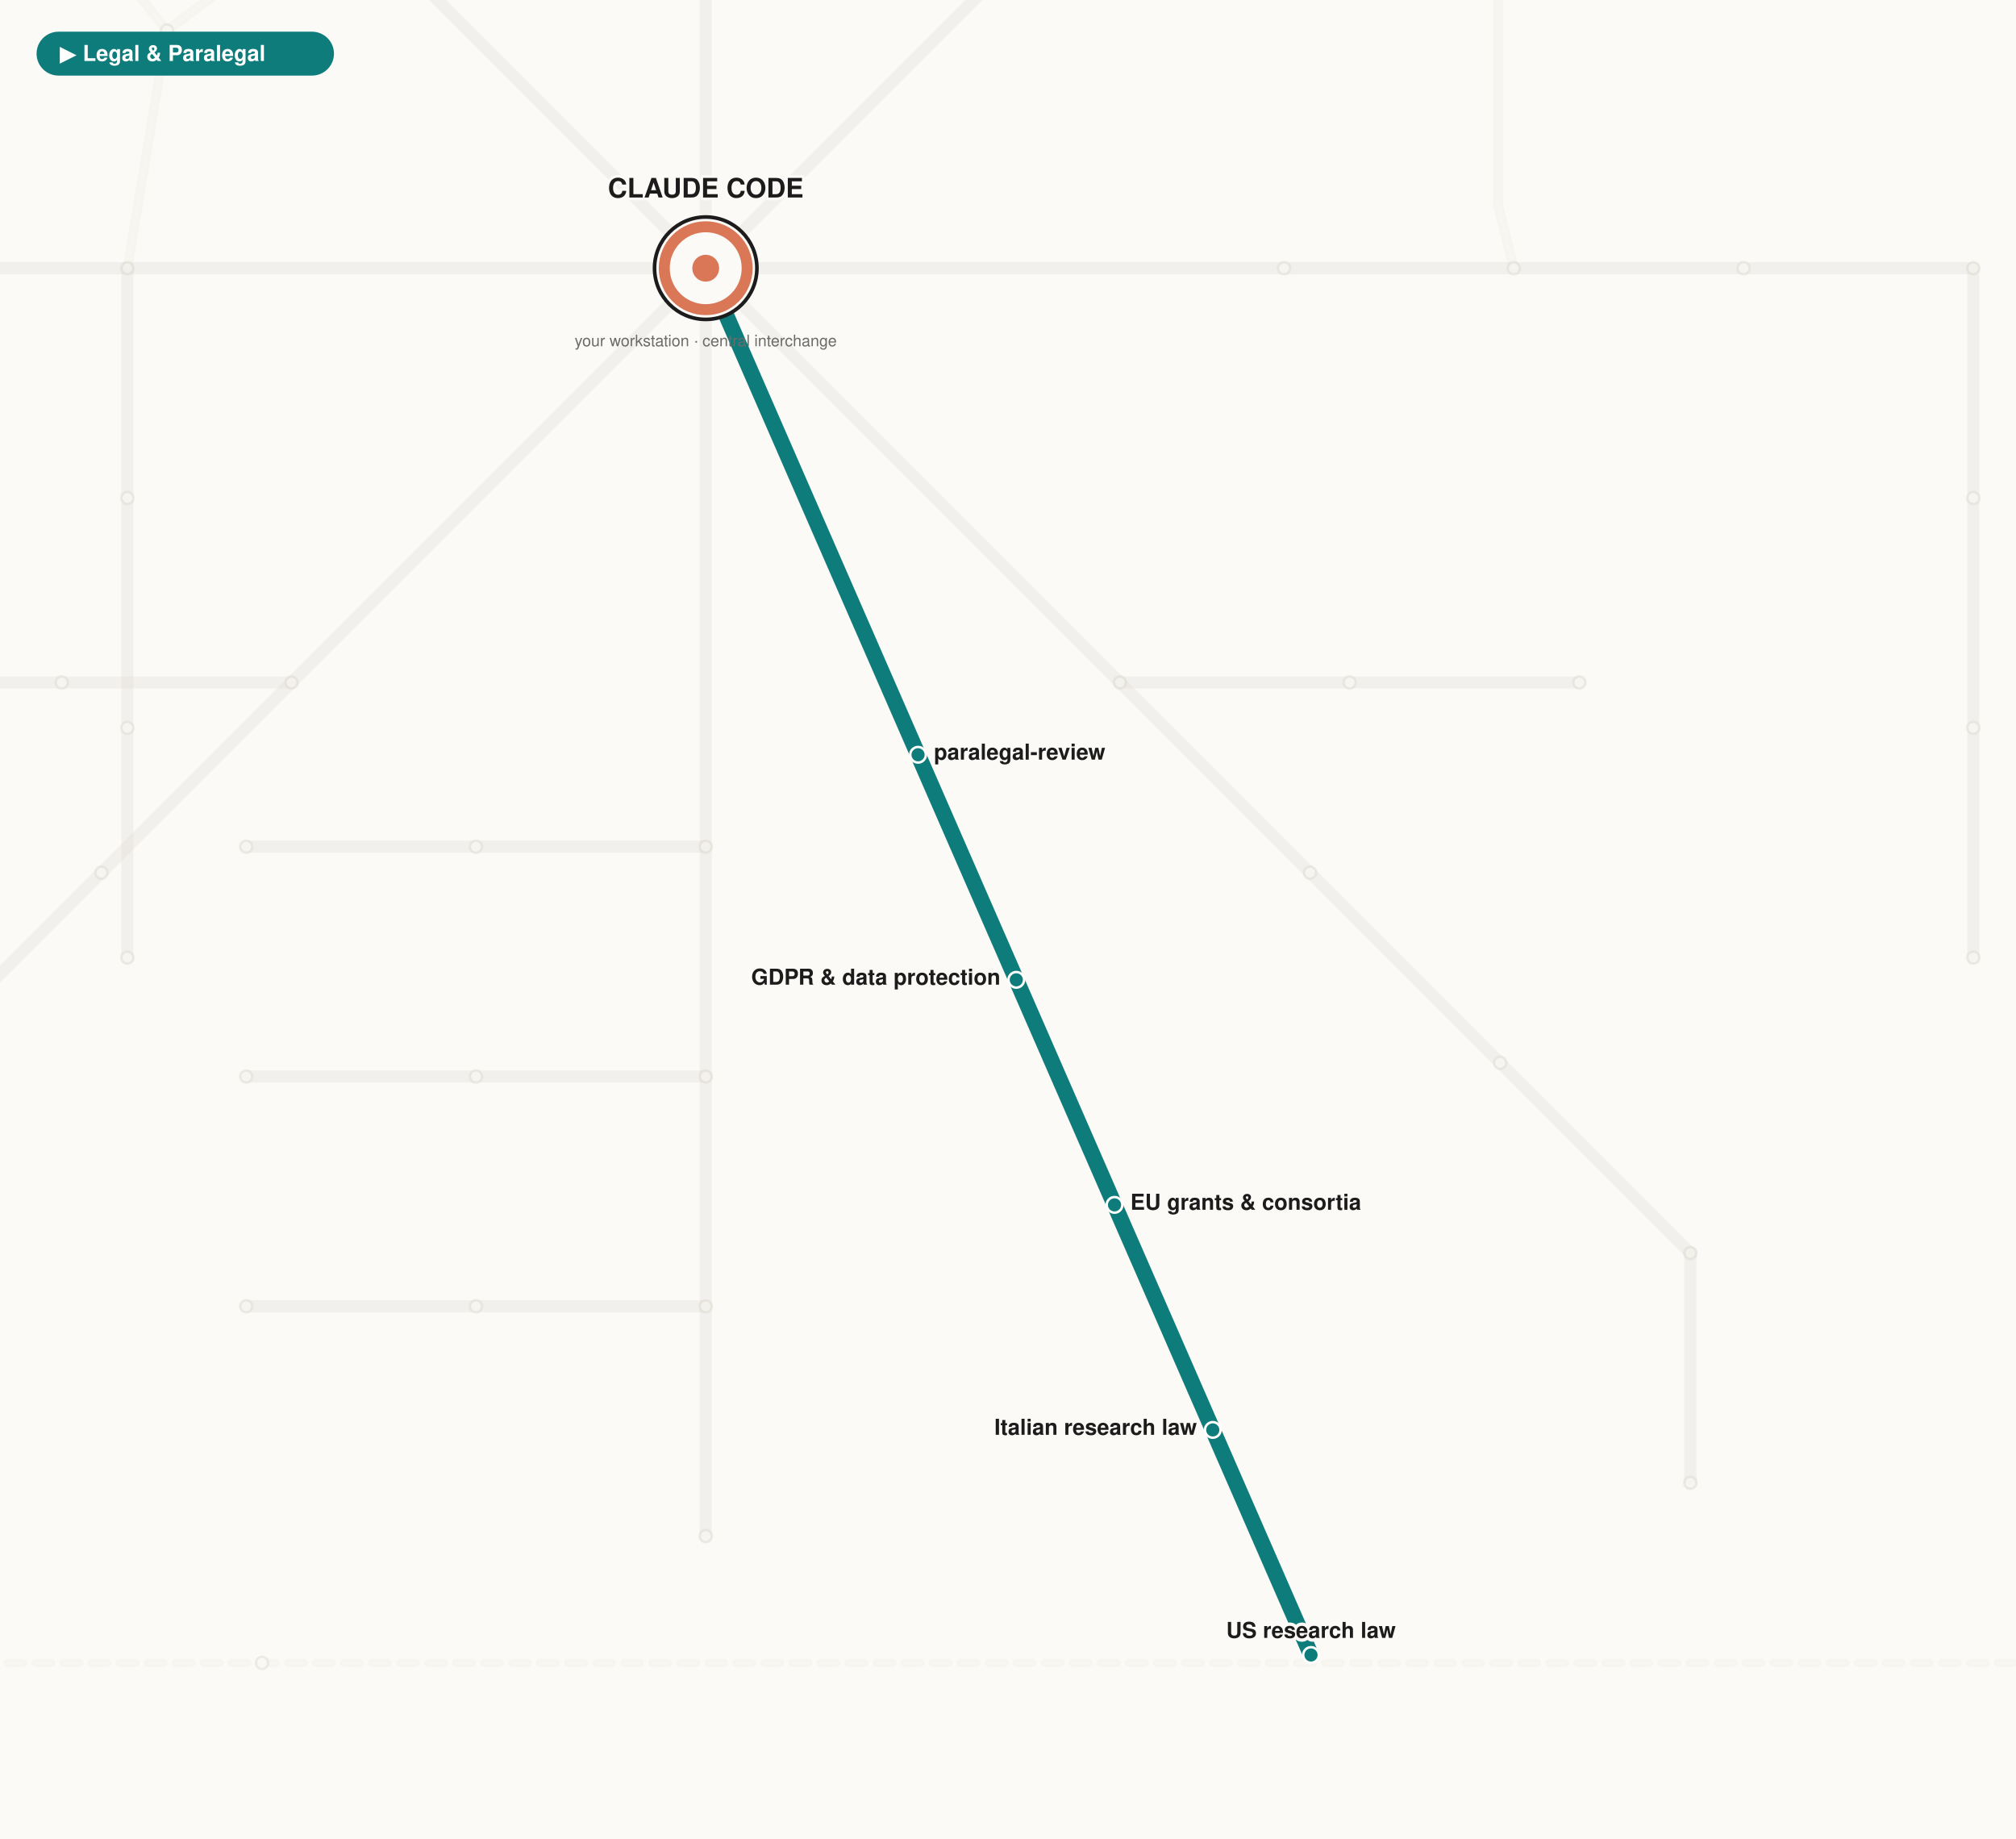
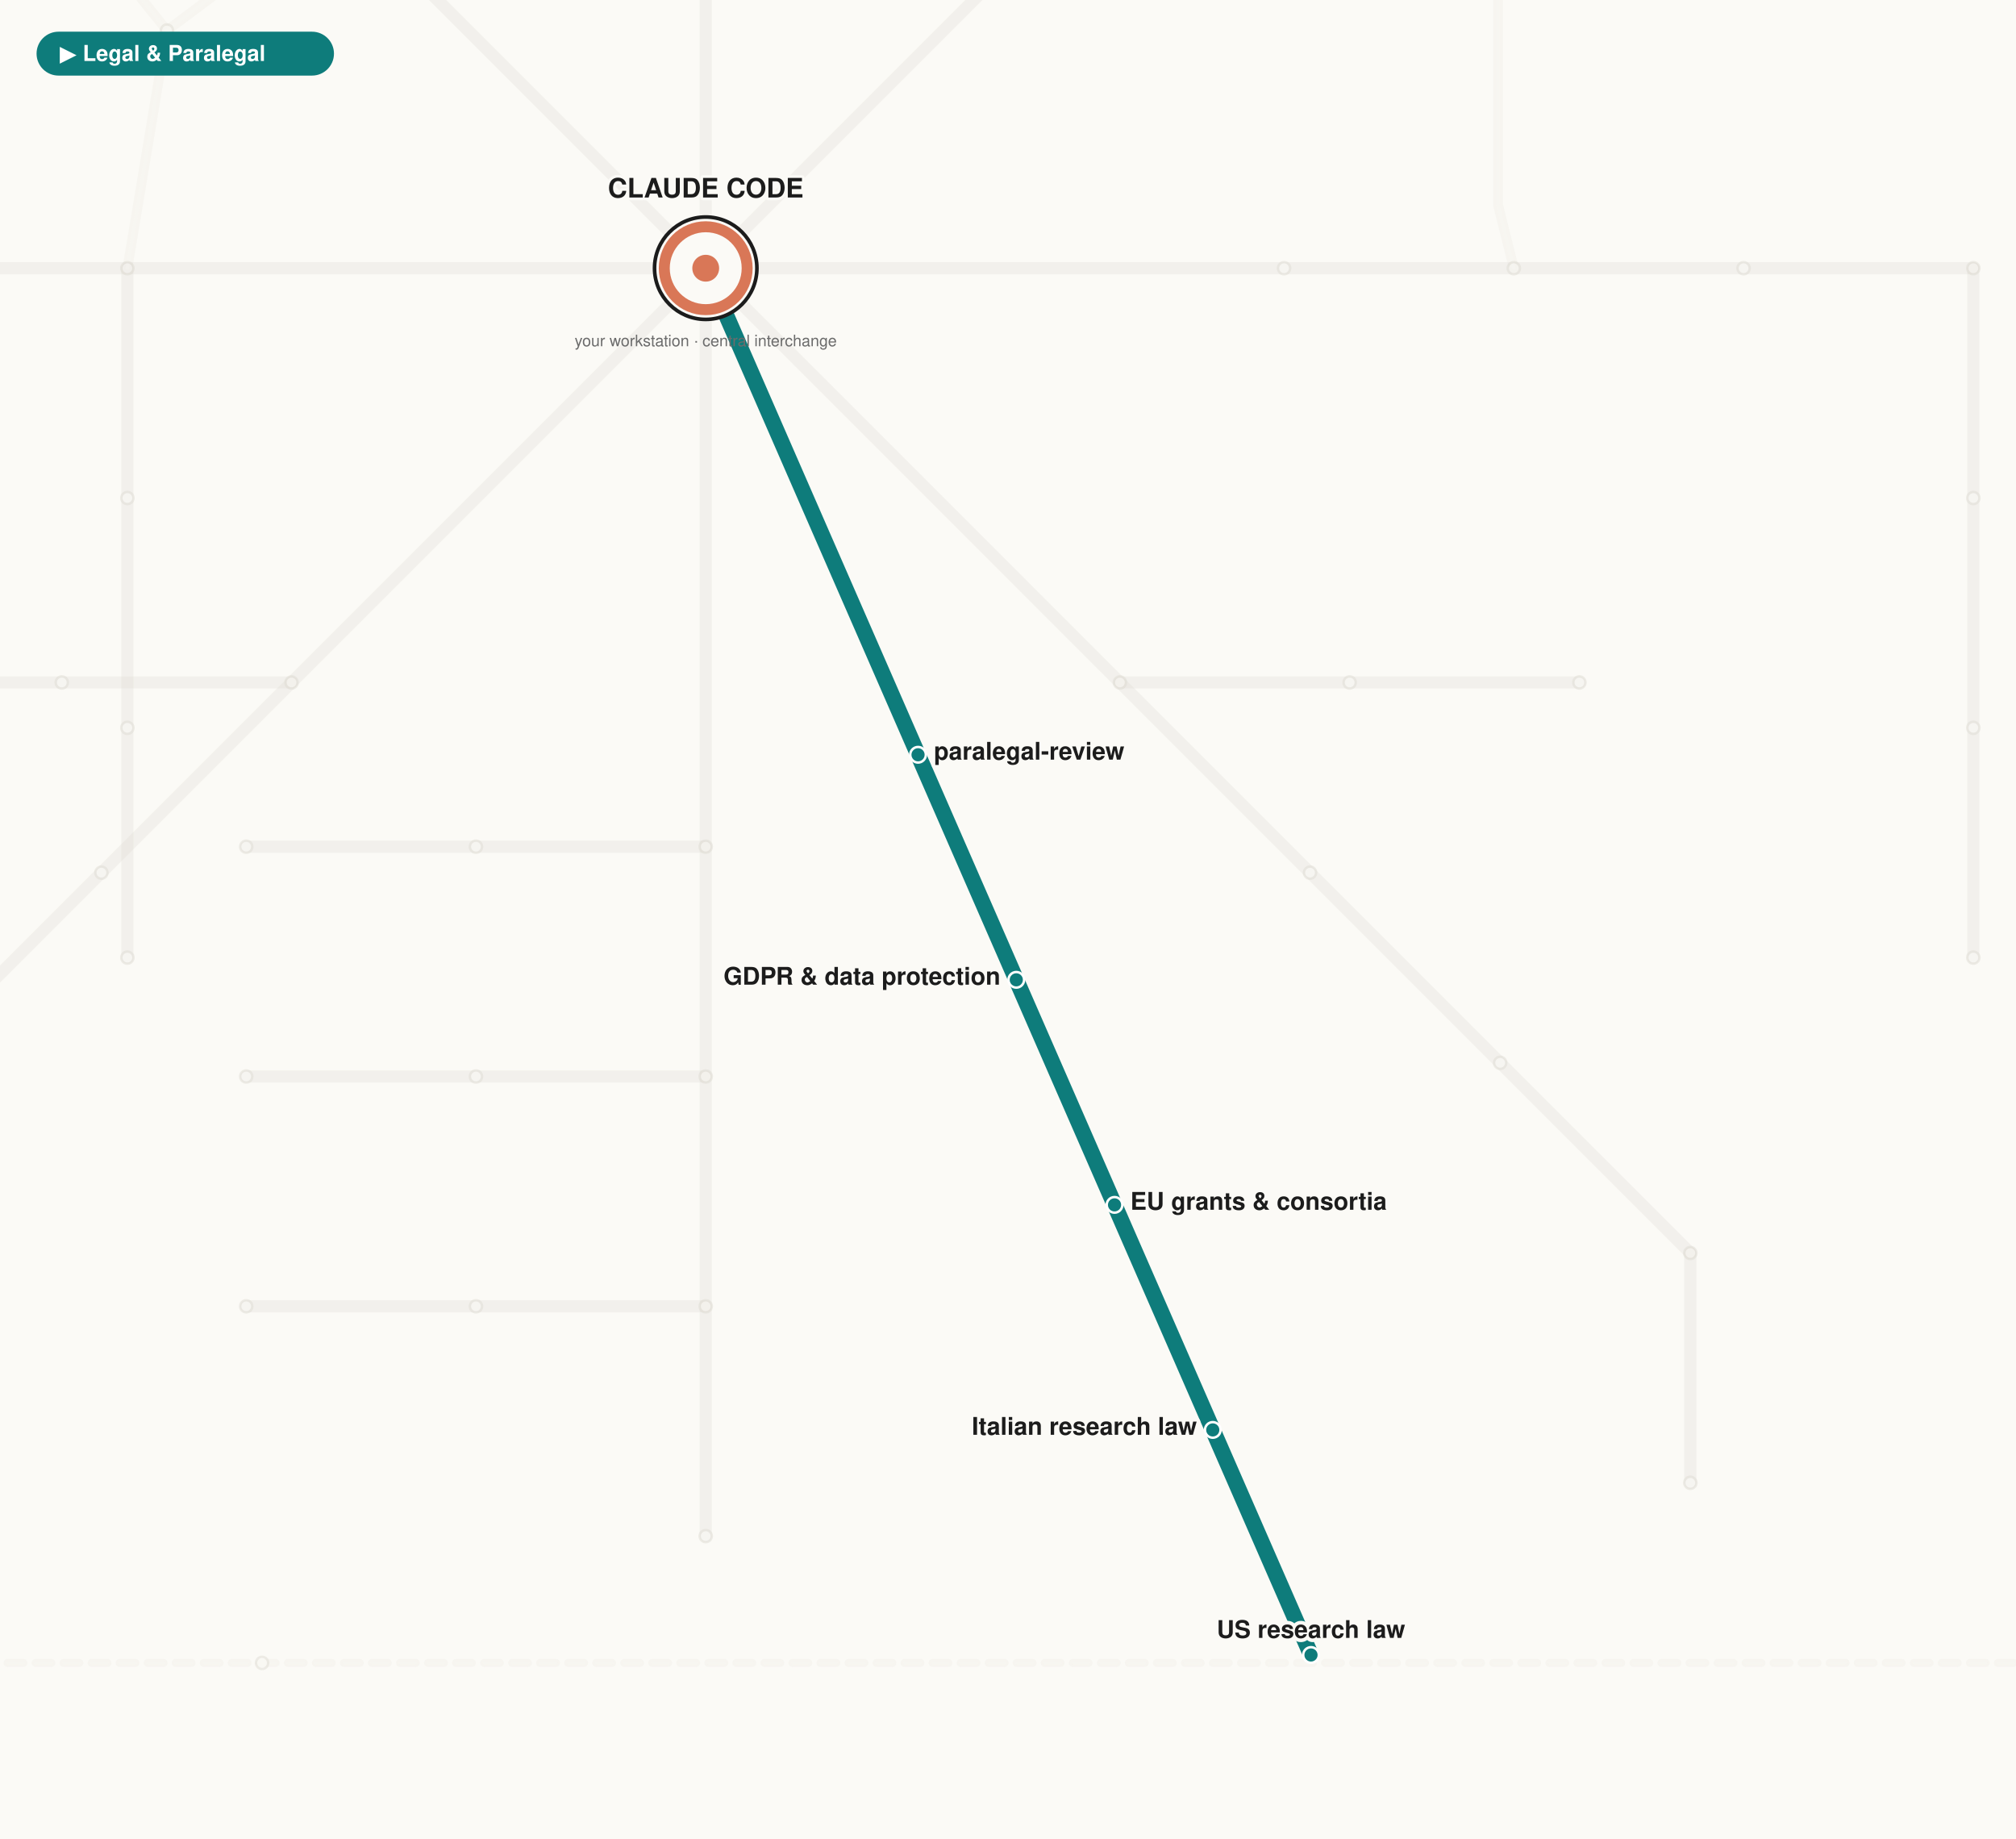
<svg xmlns="http://www.w3.org/2000/svg" id="map" viewBox="1437 1486 1654 1508" font-family="Helvetica Neue, Helvetica, Arial, sans-serif">
  <rect x="0" y="0" width="4032" height="3674" fill="#fbfaf6" />
  <path d="M -20 3314 C 887 3274, 1210 3384, 1613 3360 S 2500 3284, 2943 3352 S 3548 3396, 4052 3340" fill="none" stroke="#cfe3ef" stroke-width="40" stroke-linecap="round" opacity="1.0" />
  <text x="195" y="3304" font-size="17" font-style="italic" fill="#5f86a0">the cfDNA river</text>
  <polyline points="2016.0,1706.0 1730.0,1706.0 1541.5,1706.0 1353.0,1706.0 1164.5,1706.0 976.0,1706.0 787.5,1706.0 599.0,1706.0" fill="none" stroke="#dcd9d0" stroke-width="10" stroke-linecap="round" stroke-linejoin="round" opacity="0.28" />
  <polyline points="1541.5,1706.0 1541.5,1894.5 1541.5,2083.0 1541.5,2271.5" fill="none" stroke="#dcd9d0" stroke-width="10" stroke-linecap="round" stroke-linejoin="round" opacity="0.28" />
  <polyline points="1353.0,1706.0 1353.0,1517.5" fill="none" stroke="#dcd9d0" stroke-width="10" stroke-linecap="round" stroke-linejoin="round" opacity="0.28" />
  <polyline points="2016.0,1706.0 1832.2,1522.2 1676.2,1366.2 1520.2,1210.2 1364.2,1054.2 1208.2,898.2 1052.2,742.2" fill="none" stroke="#dcd9d0" stroke-width="10" stroke-linecap="round" stroke-linejoin="round" opacity="0.28" />
  <polyline points="1676.2,1366.2 1487.7,1366.2" fill="none" stroke="#dcd9d0" stroke-width="10" stroke-linecap="round" stroke-linejoin="round" opacity="0.28" />
  <polyline points="1520.2,1210.2 1331.7,1210.2 1143.2,1210.2 954.7,1210.2" fill="none" stroke="#dcd9d0" stroke-width="10" stroke-linecap="round" stroke-linejoin="round" opacity="0.28" />
  <polyline points="1143.2,1210.2 1143.2,1021.7 1143.2,833.2" fill="none" stroke="#dcd9d0" stroke-width="10" stroke-linecap="round" stroke-linejoin="round" opacity="0.28" />
  <polyline points="1364.2,1054.2 1364.2,865.7" fill="none" stroke="#dcd9d0" stroke-width="10" stroke-linecap="round" stroke-linejoin="round" opacity="0.28" />
  <polyline points="2016.0,1706.0 2016.0,1420.0 2016.0,1231.5 2016.0,1043.0 2016.0,854.5 2016.0,666.0" fill="none" stroke="#dcd9d0" stroke-width="10" stroke-linecap="round" stroke-linejoin="round" opacity="0.28" />
  <polyline points="2016.0,1231.5 2204.5,1231.5 2393.0,1231.5" fill="none" stroke="#dcd9d0" stroke-width="10" stroke-linecap="round" stroke-linejoin="round" opacity="0.28" />
  <polyline points="2016.0,1231.5 1827.5,1231.5 1639.0,1231.5 1450.5,1231.5" fill="none" stroke="#dcd9d0" stroke-width="10" stroke-linecap="round" stroke-linejoin="round" opacity="0.28" />
  <polyline points="2016.0,1043.0 2204.5,1043.0 2393.0,1043.0 2581.5,1043.0" fill="none" stroke="#dcd9d0" stroke-width="10" stroke-linecap="round" stroke-linejoin="round" opacity="0.28" />
  <polyline points="2016.0,1706.0 2199.8,1522.2 2355.8,1366.2 2511.8,1210.2 2667.8,1054.2 2823.8,898.2" fill="none" stroke="#dcd9d0" stroke-width="10" stroke-linecap="round" stroke-linejoin="round" opacity="0.28" />
  <polyline points="2355.8,1366.2 2355.8,1177.7 2355.8,989.2" fill="none" stroke="#dcd9d0" stroke-width="10" stroke-linecap="round" stroke-linejoin="round" opacity="0.28" />
  <polyline points="2511.8,1210.2 2700.3,1210.2" fill="none" stroke="#dcd9d0" stroke-width="10" stroke-linecap="round" stroke-linejoin="round" opacity="0.28" />
  <polyline points="2823.8,898.2 3012.3,898.2" fill="none" stroke="#dcd9d0" stroke-width="10" stroke-linecap="round" stroke-linejoin="round" opacity="0.28" />
  <polyline points="2016.0,1706.0 2302.0,1706.0 2490.5,1706.0 2679.0,1706.0 2867.5,1706.0 3056.0,1706.0" fill="none" stroke="#dcd9d0" stroke-width="10" stroke-linecap="round" stroke-linejoin="round" opacity="0.28" />
  <polyline points="3056.0,1706.0 3056.0,1894.5 3056.0,2083.0 3056.0,2271.5" fill="none" stroke="#dcd9d0" stroke-width="10" stroke-linecap="round" stroke-linejoin="round" opacity="0.28" />
  <polyline points="2016.0,1706.0 2199.8,1889.8 2355.8,2045.8 2511.8,2201.8 2667.8,2357.8 2823.8,2513.8" fill="none" stroke="#dcd9d0" stroke-width="10" stroke-linecap="round" stroke-linejoin="round" opacity="0.28" />
  <polyline points="2355.8,2045.8 2544.3,2045.8 2732.8,2045.8" fill="none" stroke="#dcd9d0" stroke-width="10" stroke-linecap="round" stroke-linejoin="round" opacity="0.28" />
  <polyline points="2823.8,2513.8 2823.8,2702.3" fill="none" stroke="#dcd9d0" stroke-width="10" stroke-linecap="round" stroke-linejoin="round" opacity="0.28" />
  <polyline points="2016.0,1706.0 2016.0,1992.0 2016.0,2180.5 2016.0,2369.0 2016.0,2557.5 2016.0,2746.0" fill="none" stroke="#dcd9d0" stroke-width="10" stroke-linecap="round" stroke-linejoin="round" opacity="0.28" />
  <polyline points="2016.0,2180.5 1827.5,2180.5 1639.0,2180.5" fill="none" stroke="#dcd9d0" stroke-width="10" stroke-linecap="round" stroke-linejoin="round" opacity="0.28" />
  <polyline points="2016.0,2369.0 1827.5,2369.0 1639.0,2369.0" fill="none" stroke="#dcd9d0" stroke-width="10" stroke-linecap="round" stroke-linejoin="round" opacity="0.28" />
  <polyline points="2016.0,2557.5 1827.5,2557.5 1639.0,2557.5" fill="none" stroke="#dcd9d0" stroke-width="10" stroke-linecap="round" stroke-linejoin="round" opacity="0.28" />
  <polyline points="2016.0,1706.0 1832.2,1889.8 1676.2,2045.8 1520.2,2201.8 1364.2,2357.8" fill="none" stroke="#dcd9d0" stroke-width="10" stroke-linecap="round" stroke-linejoin="round" opacity="0.28" />
  <polyline points="1676.2,2045.8 1487.7,2045.8 1299.2,2045.8 1110.7,2045.8 922.2,2045.8" fill="none" stroke="#dcd9d0" stroke-width="10" stroke-linecap="round" stroke-linejoin="round" opacity="0.28" />
  <polyline points="2016.0,1706.0 2109.6,1920.5 2190.2,2105.1 2270.8,2289.7 2351.4,2474.3 2432.0,2658.9 2512.6,2843.5" fill="none" stroke="#0E7C7B" stroke-width="13" stroke-linecap="round" stroke-linejoin="round" opacity="1.0" />
  <polyline points="954.7,1210.2 1143.2,1210.2 1331.7,1210.2 1574.0,1511.0 1541.5,1706.0" fill="none" stroke="#dcd9d0" stroke-width="8.0" stroke-linecap="round" stroke-linejoin="round" opacity="0.16" />
  <polyline points="954.7,1210.2 1143.2,1210.2 1331.7,1210.2 1574.0,1511.0 1541.5,1706.0" fill="none" stroke="#fbfaf6" stroke-width="3.0" stroke-linecap="round" stroke-linejoin="round" opacity="0.16" />
  <polyline points="1574.0,1511.0 1782.0,1355.0 2224.0,1355.0 2700.3,1210.2" fill="none" stroke="#dcd9d0" stroke-width="8.0" stroke-linecap="round" stroke-linejoin="round" opacity="0.16" />
  <polyline points="1574.0,1511.0 1782.0,1355.0 2224.0,1355.0 2700.3,1210.2" fill="none" stroke="#fbfaf6" stroke-width="3.0" stroke-linecap="round" stroke-linejoin="round" opacity="0.16" />
  <polyline points="1143.2,833.2 1143.2,1021.7 1470.0,1264.0 1886.0,1186.0 2328.0,1186.0 2666.0,1368.0 2666.0,1654.0 2679.0,1706.0" fill="none" stroke="#dcd9d0" stroke-width="8.0" stroke-linecap="round" stroke-linejoin="round" opacity="0.16" />
  <polyline points="1143.2,833.2 1143.2,1021.7 1470.0,1264.0 1886.0,1186.0 2328.0,1186.0 2666.0,1368.0 2666.0,1654.0 2679.0,1706.0" fill="none" stroke="#fbfaf6" stroke-width="3.0" stroke-linecap="round" stroke-linejoin="round" opacity="0.16" />
  <polyline points="3134.0,562.0 3174.6,565.6 3214.0,576.1 3251.0,593.4 3284.4,616.7 3313.3,645.6 3336.6,679.0 3353.9,716.0 3364.4,755.4 3368.0,796.0 3368.0,2616.0 3364.4,2656.6 3353.9,2696.0 3336.6,2733.0 3313.3,2766.4 3284.4,2795.3 3251.0,2818.6 3214.0,2835.9 3174.6,2846.4 3134.0,2850.0 898.0,2850.0 857.4,2846.4 818.0,2835.9 781.0,2818.6 747.6,2795.3 718.7,2766.4 695.4,2733.0 678.1,2696.0 667.6,2656.6 664.0,2616.0 664.0,796.0 667.6,755.4 678.1,716.0 695.4,679.0 718.7,645.6 747.6,616.7 781.0,593.4 818.0,576.1 857.4,565.6 898.0,562.0 3134.0,562.0" fill="none" stroke="#dcd9d0" stroke-width="6.5" stroke-linecap="round" stroke-linejoin="round" opacity="0.16" stroke-dasharray="13 10" />
  <polyline points="3134.0,562.0 3174.6,565.6 3214.0,576.1 3251.0,593.4 3284.4,616.7 3313.3,645.6 3336.6,679.0 3353.9,716.0 3364.4,755.4 3368.0,796.0 3368.0,2616.0 3364.4,2656.6 3353.9,2696.0 3336.6,2733.0 3313.3,2766.4 3284.4,2795.3 3251.0,2818.6 3214.0,2835.9 3174.6,2846.4 3134.0,2850.0 898.0,2850.0 857.4,2846.4 818.0,2835.9 781.0,2818.6 747.6,2795.3 718.7,2766.4 695.4,2733.0 678.1,2696.0 667.6,2656.6 664.0,2616.0 664.0,796.0 667.6,755.4 678.1,716.0 695.4,679.0 718.7,645.6 747.6,616.7 781.0,593.4 818.0,576.1 857.4,565.6 898.0,562.0 3134.0,562.0" fill="none" stroke="#fbfaf6" stroke-width="2.3" stroke-linecap="round" stroke-linejoin="round" opacity="0.16" stroke-dasharray="13 10" />
  <circle class="stn" data-sid="pubmed" cx="1541.5" cy="1706.0" r="5.0" fill="#fbfaf6" stroke="#dcd9d0" stroke-width="2.0" opacity="0.45" />
  <circle class="hit" data-sid="pubmed" cx="1541.5" cy="1706.0" r="15" fill="#000" opacity="0" />
  <circle class="stn" data-sid="consensus" cx="1353.0" cy="1706.0" r="5.0" fill="#fbfaf6" stroke="#dcd9d0" stroke-width="2.0" opacity="0.45" />
  <circle class="hit" data-sid="consensus" cx="1353.0" cy="1706.0" r="15" fill="#000" opacity="0" />
  <circle class="stn" data-sid="europepmc" cx="1164.5" cy="1706.0" r="5.0" fill="#fbfaf6" stroke="#dcd9d0" stroke-width="2.0" opacity="0.45" />
  <circle class="hit" data-sid="europepmc" cx="1164.5" cy="1706.0" r="15" fill="#000" opacity="0" />
  <circle class="stn" data-sid="biorxiv" cx="976.0" cy="1706.0" r="5.0" fill="#fbfaf6" stroke="#dcd9d0" stroke-width="2.0" opacity="0.45" />
  <circle class="hit" data-sid="biorxiv" cx="976.0" cy="1706.0" r="15" fill="#000" opacity="0" />
  <circle class="stn" data-sid="medrxiv" cx="787.5" cy="1706.0" r="5.0" fill="#fbfaf6" stroke="#dcd9d0" stroke-width="2.0" opacity="0.45" />
  <circle class="hit" data-sid="medrxiv" cx="787.5" cy="1706.0" r="15" fill="#000" opacity="0" />
  <circle class="stn" data-sid="semscholar" cx="599.0" cy="1706.0" r="5.0" fill="#fbfaf6" stroke="#dcd9d0" stroke-width="2.0" opacity="0.45" />
  <circle class="hit" data-sid="semscholar" cx="599.0" cy="1706.0" r="15" fill="#000" opacity="0" />
  <circle class="stn" data-sid="deepresearch" cx="1541.5" cy="1894.5" r="5.0" fill="#fbfaf6" stroke="#dcd9d0" stroke-width="2.0" opacity="0.45" />
  <circle class="hit" data-sid="deepresearch" cx="1541.5" cy="1894.5" r="15" fill="#000" opacity="0" />
  <circle class="stn" data-sid="litreview" cx="1541.5" cy="2083.0" r="5.0" fill="#fbfaf6" stroke="#dcd9d0" stroke-width="2.0" opacity="0.45" />
  <circle class="hit" data-sid="litreview" cx="1541.5" cy="2083.0" r="15" fill="#000" opacity="0" />
  <circle class="stn" data-sid="researchlookup" cx="1541.5" cy="2271.5" r="5.0" fill="#fbfaf6" stroke="#dcd9d0" stroke-width="2.0" opacity="0.45" />
  <circle class="hit" data-sid="researchlookup" cx="1541.5" cy="2271.5" r="15" fill="#000" opacity="0" />
  <circle class="stn" data-sid="wiley" cx="1353.0" cy="1517.5" r="5.0" fill="#fbfaf6" stroke="#dcd9d0" stroke-width="2.0" opacity="0.45" />
  <circle class="hit" data-sid="wiley" cx="1353.0" cy="1517.5" r="15" fill="#000" opacity="0" />
  <circle class="stn" data-sid="synapse" cx="1676.2" cy="1366.2" r="5.0" fill="#fbfaf6" stroke="#dcd9d0" stroke-width="2.0" opacity="0.45" />
  <circle class="hit" data-sid="synapse" cx="1676.2" cy="1366.2" r="15" fill="#000" opacity="0" />
  <circle class="stn" data-sid="geosra" cx="1520.2" cy="1210.2" r="5.0" fill="#fbfaf6" stroke="#dcd9d0" stroke-width="2.0" opacity="0.45" />
  <circle class="hit" data-sid="geosra" cx="1520.2" cy="1210.2" r="15" fill="#000" opacity="0" />
  <circle class="stn" data-sid="ensembldb" cx="1364.2" cy="1054.2" r="5.0" fill="#fbfaf6" stroke="#dcd9d0" stroke-width="2.0" opacity="0.45" />
  <circle class="hit" data-sid="ensembldb" cx="1364.2" cy="1054.2" r="15" fill="#000" opacity="0" />
  <circle class="stn" data-sid="ucsc" cx="1208.2" cy="898.2" r="5.0" fill="#fbfaf6" stroke="#dcd9d0" stroke-width="2.0" opacity="0.45" />
  <circle class="hit" data-sid="ucsc" cx="1208.2" cy="898.2" r="15" fill="#000" opacity="0" />
  <circle class="stn" data-sid="gdc" cx="1052.2" cy="742.2" r="5.0" fill="#fbfaf6" stroke="#dcd9d0" stroke-width="2.0" opacity="0.45" />
  <circle class="hit" data-sid="gdc" cx="1052.2" cy="742.2" r="15" fill="#000" opacity="0" />
  <circle class="stn" data-sid="ena" cx="1487.7" cy="1366.2" r="5.0" fill="#fbfaf6" stroke="#dcd9d0" stroke-width="2.0" opacity="0.45" />
  <circle class="hit" data-sid="ena" cx="1487.7" cy="1366.2" r="15" fill="#000" opacity="0" />
  <circle class="stn" data-sid="clinvar" cx="1331.7" cy="1210.2" r="5.0" fill="#fbfaf6" stroke="#dcd9d0" stroke-width="2.0" opacity="0.45" />
  <circle class="hit" data-sid="clinvar" cx="1331.7" cy="1210.2" r="15" fill="#000" opacity="0" />
  <circle class="stn" data-sid="cbioportal" cx="1143.2" cy="1210.2" r="5.0" fill="#fbfaf6" stroke="#dcd9d0" stroke-width="2.0" opacity="0.45" />
  <circle class="hit" data-sid="cbioportal" cx="1143.2" cy="1210.2" r="15" fill="#000" opacity="0" />
  <circle class="stn" data-sid="depmap" cx="954.7" cy="1210.2" r="5.0" fill="#fbfaf6" stroke="#dcd9d0" stroke-width="2.0" opacity="0.45" />
  <circle class="hit" data-sid="depmap" cx="954.7" cy="1210.2" r="15" fill="#000" opacity="0" />
  <circle class="stn" data-sid="cbioportalmcp" cx="1143.2" cy="1021.7" r="5.0" fill="#fbfaf6" stroke="#dcd9d0" stroke-width="2.0" opacity="0.45" />
  <circle class="hit" data-sid="cbioportalmcp" cx="1143.2" cy="1021.7" r="15" fill="#000" opacity="0" />
  <circle class="stn" data-sid="opentargets" cx="1143.2" cy="833.2" r="5.0" fill="#fbfaf6" stroke="#dcd9d0" stroke-width="2.0" opacity="0.45" />
  <circle class="hit" data-sid="opentargets" cx="1143.2" cy="833.2" r="15" fill="#000" opacity="0" />
  <circle class="stn" data-sid="cellxgene" cx="1364.2" cy="865.7" r="5.0" fill="#fbfaf6" stroke="#dcd9d0" stroke-width="2.0" opacity="0.45" />
  <circle class="hit" data-sid="cellxgene" cx="1364.2" cy="865.7" r="15" fill="#000" opacity="0" />
  <circle class="stn" data-sid="python" cx="2016.0" cy="1231.5" r="5.0" fill="#fbfaf6" stroke="#dcd9d0" stroke-width="2.0" opacity="0.45" />
  <circle class="hit" data-sid="python" cx="2016.0" cy="1231.5" r="15" fill="#000" opacity="0" />
  <circle class="stn" data-sid="bioconductor" cx="2016.0" cy="1043.0" r="5.0" fill="#fbfaf6" stroke="#dcd9d0" stroke-width="2.0" opacity="0.45" />
  <circle class="hit" data-sid="bioconductor" cx="2016.0" cy="1043.0" r="15" fill="#000" opacity="0" />
  <circle class="stn" data-sid="nextflow" cx="2016.0" cy="854.5" r="5.0" fill="#fbfaf6" stroke="#dcd9d0" stroke-width="2.0" opacity="0.45" />
  <circle class="hit" data-sid="nextflow" cx="2016.0" cy="854.5" r="15" fill="#000" opacity="0" />
  <circle class="stn" data-sid="snakemake" cx="2016.0" cy="666.0" r="5.0" fill="#fbfaf6" stroke="#dcd9d0" stroke-width="2.0" opacity="0.45" />
  <circle class="hit" data-sid="snakemake" cx="2016.0" cy="666.0" r="15" fill="#000" opacity="0" />
  <circle class="stn" data-sid="scmcp" cx="2204.5" cy="1231.5" r="5.0" fill="#fbfaf6" stroke="#dcd9d0" stroke-width="2.0" opacity="0.45" />
  <circle class="hit" data-sid="scmcp" cx="2204.5" cy="1231.5" r="15" fill="#000" opacity="0" />
  <circle class="stn" data-sid="chatspatial" cx="2393.0" cy="1231.5" r="5.0" fill="#fbfaf6" stroke="#dcd9d0" stroke-width="2.0" opacity="0.45" />
  <circle class="hit" data-sid="chatspatial" cx="2393.0" cy="1231.5" r="15" fill="#000" opacity="0" />
  <circle class="stn" data-sid="jupyter" cx="1827.5" cy="1231.5" r="5.0" fill="#fbfaf6" stroke="#dcd9d0" stroke-width="2.0" opacity="0.45" />
  <circle class="hit" data-sid="jupyter" cx="1827.5" cy="1231.5" r="15" fill="#000" opacity="0" />
  <circle class="stn" data-sid="galaxy" cx="1639.0" cy="1231.5" r="5.0" fill="#fbfaf6" stroke="#dcd9d0" stroke-width="2.0" opacity="0.45" />
  <circle class="hit" data-sid="galaxy" cx="1639.0" cy="1231.5" r="15" fill="#000" opacity="0" />
  <circle class="stn" data-sid="cfdna" cx="1450.5" cy="1231.5" r="5.0" fill="#fbfaf6" stroke="#dcd9d0" stroke-width="2.0" opacity="0.45" />
  <circle class="hit" data-sid="cfdna" cx="1450.5" cy="1231.5" r="15" fill="#000" opacity="0" />
  <circle class="stn" data-sid="scqc" cx="2204.5" cy="1043.0" r="5.0" fill="#fbfaf6" stroke="#dcd9d0" stroke-width="2.0" opacity="0.45" />
  <circle class="hit" data-sid="scqc" cx="2204.5" cy="1043.0" r="15" fill="#000" opacity="0" />
  <circle class="stn" data-sid="nfcoreskill" cx="2393.0" cy="1043.0" r="5.0" fill="#fbfaf6" stroke="#dcd9d0" stroke-width="2.0" opacity="0.45" />
  <circle class="hit" data-sid="nfcoreskill" cx="2393.0" cy="1043.0" r="15" fill="#000" opacity="0" />
  <circle class="stn" data-sid="scvitools" cx="2581.5" cy="1043.0" r="5.0" fill="#fbfaf6" stroke="#dcd9d0" stroke-width="2.0" opacity="0.45" />
  <circle class="hit" data-sid="scvitools" cx="2581.5" cy="1043.0" r="15" fill="#000" opacity="0" />
  <circle class="stn" data-sid="statsmodels" cx="2355.8" cy="1366.2" r="5.0" fill="#fbfaf6" stroke="#dcd9d0" stroke-width="2.0" opacity="0.45" />
  <circle class="hit" data-sid="statsmodels" cx="2355.8" cy="1366.2" r="15" fill="#000" opacity="0" />
  <circle class="stn" data-sid="survival" cx="2511.8" cy="1210.2" r="5.0" fill="#fbfaf6" stroke="#dcd9d0" stroke-width="2.0" opacity="0.45" />
  <circle class="hit" data-sid="survival" cx="2511.8" cy="1210.2" r="15" fill="#000" opacity="0" />
  <circle class="stn" data-sid="reporting" cx="2667.8" cy="1054.2" r="5.0" fill="#fbfaf6" stroke="#dcd9d0" stroke-width="2.0" opacity="0.45" />
  <circle class="hit" data-sid="reporting" cx="2667.8" cy="1054.2" r="15" fill="#000" opacity="0" />
  <circle class="stn" data-sid="peerreview" cx="2823.8" cy="898.2" r="5.0" fill="#fbfaf6" stroke="#dcd9d0" stroke-width="2.0" opacity="0.45" />
  <circle class="hit" data-sid="peerreview" cx="2823.8" cy="898.2" r="15" fill="#000" opacity="0" />
  <circle class="stn" data-sid="power" cx="2355.8" cy="1177.7" r="5.0" fill="#fbfaf6" stroke="#dcd9d0" stroke-width="2.0" opacity="0.45" />
  <circle class="hit" data-sid="power" cx="2355.8" cy="1177.7" r="15" fill="#000" opacity="0" />
  <circle class="stn" data-sid="bayes" cx="2355.8" cy="989.2" r="5.0" fill="#fbfaf6" stroke="#dcd9d0" stroke-width="2.0" opacity="0.45" />
  <circle class="hit" data-sid="bayes" cx="2355.8" cy="989.2" r="15" fill="#000" opacity="0" />
  <circle class="stn" data-sid="ctgmcp" cx="2700.3" cy="1210.2" r="5.0" fill="#fbfaf6" stroke="#dcd9d0" stroke-width="2.0" opacity="0.45" />
  <circle class="hit" data-sid="ctgmcp" cx="2700.3" cy="1210.2" r="15" fill="#000" opacity="0" />
  <circle class="stn" data-sid="critthink" cx="3012.3" cy="898.2" r="5.0" fill="#fbfaf6" stroke="#dcd9d0" stroke-width="2.0" opacity="0.45" />
  <circle class="hit" data-sid="critthink" cx="3012.3" cy="898.2" r="15" fill="#000" opacity="0" />
  <circle class="stn" data-sid="clinreports" cx="2490.5" cy="1706.0" r="5.0" fill="#fbfaf6" stroke="#dcd9d0" stroke-width="2.0" opacity="0.45" />
  <circle class="hit" data-sid="clinreports" cx="2490.5" cy="1706.0" r="15" fill="#000" opacity="0" />
  <circle class="stn" data-sid="decision" cx="2679.0" cy="1706.0" r="5.0" fill="#fbfaf6" stroke="#dcd9d0" stroke-width="2.0" opacity="0.45" />
  <circle class="hit" data-sid="decision" cx="2679.0" cy="1706.0" r="15" fill="#000" opacity="0" />
  <circle class="stn" data-sid="treatment" cx="2867.5" cy="1706.0" r="5.0" fill="#fbfaf6" stroke="#dcd9d0" stroke-width="2.0" opacity="0.45" />
  <circle class="hit" data-sid="treatment" cx="2867.5" cy="1706.0" r="15" fill="#000" opacity="0" />
  <circle class="stn" data-sid="cltrials" cx="3056.0" cy="1706.0" r="5.0" fill="#fbfaf6" stroke="#dcd9d0" stroke-width="2.0" opacity="0.45" />
  <circle class="hit" data-sid="cltrials" cx="3056.0" cy="1706.0" r="15" fill="#000" opacity="0" />
  <circle class="stn" data-sid="euctr" cx="3056.0" cy="1894.5" r="5.0" fill="#fbfaf6" stroke="#dcd9d0" stroke-width="2.0" opacity="0.45" />
  <circle class="hit" data-sid="euctr" cx="3056.0" cy="1894.5" r="15" fill="#000" opacity="0" />
  <circle class="stn" data-sid="fdaema" cx="3056.0" cy="2083.0" r="5.0" fill="#fbfaf6" stroke="#dcd9d0" stroke-width="2.0" opacity="0.45" />
  <circle class="hit" data-sid="fdaema" cx="3056.0" cy="2083.0" r="15" fill="#000" opacity="0" />
  <circle class="stn" data-sid="whoictrp" cx="3056.0" cy="2271.5" r="5.0" fill="#fbfaf6" stroke="#dcd9d0" stroke-width="2.0" opacity="0.45" />
  <circle class="hit" data-sid="whoictrp" cx="3056.0" cy="2271.5" r="15" fill="#000" opacity="0" />
  <circle class="stn" data-sid="biorender" cx="2355.8" cy="2045.8" r="5.0" fill="#fbfaf6" stroke="#dcd9d0" stroke-width="2.0" opacity="0.45" />
  <circle class="hit" data-sid="biorender" cx="2355.8" cy="2045.8" r="15" fill="#000" opacity="0" />
  <circle class="stn" data-sid="schematics" cx="2511.8" cy="2201.8" r="5.0" fill="#fbfaf6" stroke="#dcd9d0" stroke-width="2.0" opacity="0.45" />
  <circle class="hit" data-sid="schematics" cx="2511.8" cy="2201.8" r="15" fill="#000" opacity="0" />
  <circle class="stn" data-sid="infographics" cx="2667.8" cy="2357.8" r="5.0" fill="#fbfaf6" stroke="#dcd9d0" stroke-width="2.0" opacity="0.45" />
  <circle class="hit" data-sid="infographics" cx="2667.8" cy="2357.8" r="15" fill="#000" opacity="0" />
  <circle class="stn" data-sid="imagegen" cx="2823.8" cy="2513.8" r="5.0" fill="#fbfaf6" stroke="#dcd9d0" stroke-width="2.0" opacity="0.45" />
  <circle class="hit" data-sid="imagegen" cx="2823.8" cy="2513.8" r="15" fill="#000" opacity="0" />
  <circle class="stn" data-sid="mermaid" cx="2544.3" cy="2045.8" r="5.0" fill="#fbfaf6" stroke="#dcd9d0" stroke-width="2.0" opacity="0.45" />
  <circle class="hit" data-sid="mermaid" cx="2544.3" cy="2045.8" r="15" fill="#000" opacity="0" />
  <circle class="stn" data-sid="figma" cx="2732.8" cy="2045.8" r="5.0" fill="#fbfaf6" stroke="#dcd9d0" stroke-width="2.0" opacity="0.45" />
  <circle class="hit" data-sid="figma" cx="2732.8" cy="2045.8" r="15" fill="#000" opacity="0" />
  <circle class="stn" data-sid="gptimage" cx="2823.8" cy="2702.3" r="5.0" fill="#fbfaf6" stroke="#dcd9d0" stroke-width="2.0" opacity="0.45" />
  <circle class="hit" data-sid="gptimage" cx="2823.8" cy="2702.3" r="15" fill="#000" opacity="0" />
  <circle class="stn" data-sid="sciwriting" cx="2016.0" cy="2180.5" r="5.0" fill="#fbfaf6" stroke="#dcd9d0" stroke-width="2.0" opacity="0.45" />
  <circle class="hit" data-sid="sciwriting" cx="2016.0" cy="2180.5" r="15" fill="#000" opacity="0" />
  <circle class="stn" data-sid="citation" cx="2016.0" cy="2369.0" r="5.0" fill="#fbfaf6" stroke="#dcd9d0" stroke-width="2.0" opacity="0.45" />
  <circle class="hit" data-sid="citation" cx="2016.0" cy="2369.0" r="15" fill="#000" opacity="0" />
  <circle class="stn" data-sid="venue" cx="2016.0" cy="2557.5" r="5.0" fill="#fbfaf6" stroke="#dcd9d0" stroke-width="2.0" opacity="0.45" />
  <circle class="hit" data-sid="venue" cx="2016.0" cy="2557.5" r="15" fill="#000" opacity="0" />
  <circle class="stn" data-sid="grants" cx="2016.0" cy="2746.0" r="5.0" fill="#fbfaf6" stroke="#dcd9d0" stroke-width="2.0" opacity="0.45" />
  <circle class="hit" data-sid="grants" cx="2016.0" cy="2746.0" r="15" fill="#000" opacity="0" />
  <circle class="stn" data-sid="office" cx="1827.5" cy="2180.5" r="5.0" fill="#fbfaf6" stroke="#dcd9d0" stroke-width="2.0" opacity="0.45" />
  <circle class="hit" data-sid="office" cx="1827.5" cy="2180.5" r="15" fill="#000" opacity="0" />
  <circle class="stn" data-sid="markitdown" cx="1639.0" cy="2180.5" r="5.0" fill="#fbfaf6" stroke="#dcd9d0" stroke-width="2.0" opacity="0.45" />
  <circle class="hit" data-sid="markitdown" cx="1639.0" cy="2180.5" r="15" fill="#000" opacity="0" />
  <circle class="stn" data-sid="humanizer" cx="1827.5" cy="2369.0" r="5.0" fill="#fbfaf6" stroke="#dcd9d0" stroke-width="2.0" opacity="0.45" />
  <circle class="hit" data-sid="humanizer" cx="1827.5" cy="2369.0" r="15" fill="#000" opacity="0" />
  <circle class="stn" data-sid="slides" cx="1639.0" cy="2369.0" r="5.0" fill="#fbfaf6" stroke="#dcd9d0" stroke-width="2.0" opacity="0.45" />
  <circle class="hit" data-sid="slides" cx="1639.0" cy="2369.0" r="15" fill="#000" opacity="0" />
  <circle class="stn" data-sid="paper2web" cx="1827.5" cy="2557.5" r="5.0" fill="#fbfaf6" stroke="#dcd9d0" stroke-width="2.0" opacity="0.45" />
  <circle class="hit" data-sid="paper2web" cx="1827.5" cy="2557.5" r="15" fill="#000" opacity="0" />
  <circle class="stn" data-sid="posters" cx="1639.0" cy="2557.5" r="5.0" fill="#fbfaf6" stroke="#dcd9d0" stroke-width="2.0" opacity="0.45" />
  <circle class="hit" data-sid="posters" cx="1639.0" cy="2557.5" r="15" fill="#000" opacity="0" />
  <circle class="stn" data-sid="drive" cx="1676.2" cy="2045.8" r="5.0" fill="#fbfaf6" stroke="#dcd9d0" stroke-width="2.0" opacity="0.45" />
  <circle class="hit" data-sid="drive" cx="1676.2" cy="2045.8" r="15" fill="#000" opacity="0" />
  <circle class="stn" data-sid="workflows" cx="1520.2" cy="2201.8" r="5.0" fill="#fbfaf6" stroke="#dcd9d0" stroke-width="2.0" opacity="0.45" />
  <circle class="hit" data-sid="workflows" cx="1520.2" cy="2201.8" r="15" fill="#000" opacity="0" />
  <circle class="stn" data-sid="gmail" cx="1487.7" cy="2045.8" r="5.0" fill="#fbfaf6" stroke="#dcd9d0" stroke-width="2.0" opacity="0.45" />
  <circle class="hit" data-sid="gmail" cx="1487.7" cy="2045.8" r="15" fill="#000" opacity="0" />
  <circle class="stn" data-sid="calendar" cx="1299.2" cy="2045.8" r="5.0" fill="#fbfaf6" stroke="#dcd9d0" stroke-width="2.0" opacity="0.45" />
  <circle class="hit" data-sid="calendar" cx="1299.2" cy="2045.8" r="15" fill="#000" opacity="0" />
  <circle class="stn" data-sid="slack" cx="1110.7" cy="2045.8" r="5.0" fill="#fbfaf6" stroke="#dcd9d0" stroke-width="2.0" opacity="0.45" />
  <circle class="hit" data-sid="slack" cx="1110.7" cy="2045.8" r="15" fill="#000" opacity="0" />
  <circle class="stn" data-sid="schedule" cx="922.2" cy="2045.8" r="5.0" fill="#fbfaf6" stroke="#dcd9d0" stroke-width="2.0" opacity="0.45" />
  <circle class="hit" data-sid="schedule" cx="922.2" cy="2045.8" r="15" fill="#000" opacity="0" />
  <circle class="stn" data-sid="paralegalrev" cx="2190.2" cy="2105.1" r="6.4" fill="#0E7C7B" stroke="#ffffff" stroke-width="2.0" />
  <circle class="hit" data-sid="paralegalrev" cx="2190.2" cy="2105.1" r="15" fill="#000" opacity="0" />
  <circle class="stn" data-sid="gdpr" cx="2270.8" cy="2289.7" r="6.4" fill="#0E7C7B" stroke="#ffffff" stroke-width="2.0" />
  <circle class="hit" data-sid="gdpr" cx="2270.8" cy="2289.7" r="15" fill="#000" opacity="0" />
  <circle class="stn" data-sid="eugrants" cx="2351.4" cy="2474.3" r="6.4" fill="#0E7C7B" stroke="#ffffff" stroke-width="2.0" />
  <circle class="hit" data-sid="eugrants" cx="2351.4" cy="2474.3" r="15" fill="#000" opacity="0" />
  <circle class="stn" data-sid="itlaw" cx="2432.0" cy="2658.9" r="6.4" fill="#0E7C7B" stroke="#ffffff" stroke-width="2.0" />
  <circle class="hit" data-sid="itlaw" cx="2432.0" cy="2658.9" r="15" fill="#000" opacity="0" />
  <circle class="stn" data-sid="uslaw" cx="2512.6" cy="2843.5" r="6.4" fill="#0E7C7B" stroke="#ffffff" stroke-width="2.0" />
  <circle class="hit" data-sid="uslaw" cx="2512.6" cy="2843.5" r="15" fill="#000" opacity="0" />
  <circle class="stn" data-sid="biomcp" cx="1574.0" cy="1511.0" r="5.0" fill="#fbfaf6" stroke="#dcd9d0" stroke-width="2.0" opacity="0.45" />
  <circle class="hit" data-sid="biomcp" cx="1574.0" cy="1511.0" r="15" fill="#000" opacity="0" />
  <circle class="stn" data-sid="nar" cx="664.0" cy="2044.0" r="5.0" fill="#fbfaf6" stroke="#dcd9d0" stroke-width="2.0" opacity="0.45" />
  <circle class="hit" data-sid="nar" cx="664.0" cy="2044.0" r="15" fill="#000" opacity="0" />
  <circle class="stn" data-sid="biocontextmeta" cx="794.0" cy="2577.0" r="5.0" fill="#fbfaf6" stroke="#dcd9d0" stroke-width="2.0" opacity="0.45" />
  <circle class="hit" data-sid="biocontextmeta" cx="794.0" cy="2577.0" r="15" fill="#000" opacity="0" />
  <circle class="stn" data-sid="marketplace" cx="1236.0" cy="2850.0" r="5.0" fill="#fbfaf6" stroke="#dcd9d0" stroke-width="2.0" opacity="0.45" />
  <circle class="hit" data-sid="marketplace" cx="1236.0" cy="2850.0" r="15" fill="#000" opacity="0" />
  <circle class="stn" data-sid="biocontextai" cx="1652.0" cy="2850.0" r="5.0" fill="#fbfaf6" stroke="#dcd9d0" stroke-width="2.0" opacity="0.45" />
  <circle class="hit" data-sid="biocontextai" cx="1652.0" cy="2850.0" r="15" fill="#000" opacity="0" />
-   <text x="2203.2" y="2109.1" font-size="18" text-anchor="start" fill="#1c1c1c" font-weight="600" font-style="normal" paint-order="stroke" stroke="#fbfaf6" stroke-width="5.5" stroke-linejoin="round">paralegal-review</text>
-   <text x="2257.8" y="2293.7" font-size="18" text-anchor="end" fill="#1c1c1c" font-weight="600" font-style="normal" paint-order="stroke" stroke="#fbfaf6" stroke-width="5.5" stroke-linejoin="round">GDPR &amp; data protection</text>
-   <text x="2364.4" y="2478.3" font-size="18" text-anchor="start" fill="#1c1c1c" font-weight="600" font-style="normal" paint-order="stroke" stroke="#fbfaf6" stroke-width="5.5" stroke-linejoin="round">EU grants &amp; consortia</text>
-   <text x="2419.0" y="2662.9" font-size="18" text-anchor="end" fill="#1c1c1c" font-weight="600" font-style="normal" paint-order="stroke" stroke="#fbfaf6" stroke-width="5.5" stroke-linejoin="round">Italian research law</text>
-   <text x="2512.6" y="2829.5" font-size="18" text-anchor="middle" fill="#1c1c1c" font-weight="600" font-style="normal" paint-order="stroke" stroke="#fbfaf6" stroke-width="5.5" stroke-linejoin="round">US research law</text>
+   <text x="2203.2" y="2109.1" font-size="20" text-anchor="start" fill="#1c1c1c" font-weight="600" font-style="normal" paint-order="stroke" stroke="#fbfaf6" stroke-width="6.0" stroke-linejoin="round">paralegal-review</text>
+   <text x="2257.8" y="2293.7" font-size="20" text-anchor="end" fill="#1c1c1c" font-weight="600" font-style="normal" paint-order="stroke" stroke="#fbfaf6" stroke-width="6.0" stroke-linejoin="round">GDPR &amp; data protection</text>
+   <text x="2364.4" y="2478.3" font-size="20" text-anchor="start" fill="#1c1c1c" font-weight="600" font-style="normal" paint-order="stroke" stroke="#fbfaf6" stroke-width="6.0" stroke-linejoin="round">EU grants &amp; consortia</text>
+   <text x="2419.0" y="2662.9" font-size="20" text-anchor="end" fill="#1c1c1c" font-weight="600" font-style="normal" paint-order="stroke" stroke="#fbfaf6" stroke-width="6.0" stroke-linejoin="round">Italian research law</text>
+   <text x="2512.6" y="2829.5" font-size="20" text-anchor="middle" fill="#1c1c1c" font-weight="600" font-style="normal" paint-order="stroke" stroke="#fbfaf6" stroke-width="6.0" stroke-linejoin="round">US research law</text>
  <g opacity="0.3">
    <circle cx="1364.2" cy="2357.8" r="20" fill="#ffffff" stroke="#10a37f" stroke-width="6" />
    <circle cx="1364.2" cy="2357.8" r="7" fill="#10a37f" />
    <circle class="hit" data-sid="codex" cx="1364.2" cy="2357.8" r="22" fill="#000" opacity="0" />
    <text x="1338.2" y="2363.8" font-size="16" text-anchor="end" font-weight="700" fill="#0c7a5e">Codex · GPT-5.5</text>
    <text x="1338.2" y="2381.8" font-size="12" text-anchor="end" fill="#0c7a5e">second engine</text>
  </g>
  <circle cx="2016" cy="1706" r="42" fill="#fbfaf6" stroke="#1c1c1c" stroke-width="3" />
  <circle cx="2016" cy="1706" r="34" fill="#fbfaf6" stroke="#D97757" stroke-width="9" />
  <circle cx="2016" cy="1706" r="11" fill="#D97757" />
  <circle class="hit" data-sid="claude" cx="2016" cy="1706" r="44" fill="#000" opacity="0" />
  <text x="2016" y="1648" font-size="22" text-anchor="middle" font-weight="800" fill="#1c1c1c" paint-order="stroke" stroke="#fbfaf6" stroke-width="4.5" stroke-linejoin="round">CLAUDE CODE</text>
  <text x="2016" y="1770" font-size="13" text-anchor="middle" fill="#6b6b6b">your workstation · central interchange</text>
  <circle cx="74" cy="64" r="16" fill="#D97757" stroke="#1c1c1c" stroke-width="2.5" />
  <circle cx="74" cy="64" r="5.5" fill="#fbfaf6" />
  <text x="102" y="78" font-size="42" font-weight="800" fill="#1c1c1c">Claude Research Underground</text>
  <text x="104" y="108" font-size="16" fill="#6b6b6b">the connectors, MCP servers &amp; skills worth wiring — genomics · medicine · comp-bio · stats · trial design — Claude at the centre</text>
  <text x="104" y="132" font-size="13.5" fill="#6b6b6b">curated to the live + verified set · solid interchange lines = multi-domain MCP servers · outer dashed ring = the discovery / install backbone</text>
  <rect x="1467" y="1512" rx="18" ry="18" width="244" height="36" fill="#0E7C7B" />
  <text x="1486" y="1536" font-size="18" font-weight="800" fill="#ffffff">▶  Legal &amp; Paralegal</text>
  <text x="56" y="3442" font-size="16" font-weight="700" fill="#1c1c1c">LINES</text>
  <rect x="56" y="3457" width="26" height="9" rx="4.5" fill="#dcd9d0" />
  <text x="90" y="3466" font-size="13.5" fill="#6b6b6b">Literature &amp; Evidence</text>
  <rect x="386" y="3457" width="26" height="9" rx="4.5" fill="#dcd9d0" />
  <text x="420" y="3466" font-size="13.5" fill="#6b6b6b">Genomic Data &amp; Sequencing</text>
  <rect x="716" y="3457" width="26" height="9" rx="4.5" fill="#dcd9d0" />
  <text x="750" y="3466" font-size="13.5" fill="#6b6b6b">Compute &amp; Pipelines</text>
  <rect x="1046" y="3457" width="26" height="9" rx="4.5" fill="#dcd9d0" />
  <text x="1080" y="3466" font-size="13.5" fill="#6b6b6b">Statistics &amp; Trial Design</text>
  <rect x="56" y="3483" width="26" height="9" rx="4.5" fill="#dcd9d0" />
  <text x="90" y="3492" font-size="13.5" fill="#6b6b6b">Clinical &amp; Regulatory</text>
  <rect x="386" y="3483" width="26" height="9" rx="4.5" fill="#dcd9d0" />
  <text x="420" y="3492" font-size="13.5" fill="#6b6b6b">Visualization &amp; Figures</text>
  <rect x="716" y="3483" width="26" height="9" rx="4.5" fill="#dcd9d0" />
  <text x="750" y="3492" font-size="13.5" fill="#6b6b6b">Writing &amp; Publishing</text>
  <rect x="1046" y="3483" width="26" height="9" rx="4.5" fill="#dcd9d0" />
  <text x="1080" y="3492" font-size="13.5" fill="#6b6b6b">Orchestration &amp; Lab Ops</text>
  <rect x="56" y="3509" width="26" height="9" rx="4.5" fill="#0E7C7B" />
  <text x="90" y="3518" font-size="13.5" fill="#1c1c1c">Legal &amp; Paralegal</text>
  <text x="56" y="3534" font-size="16" font-weight="700" fill="#1c1c1c">INTERCHANGE LINES (multi-domain MCP servers)</text>
  <line x1="56" y1="3554" x2="82" y2="3554" stroke="#6A3D9A" stroke-width="6" />
  <line x1="56" y1="3554" x2="82" y2="3554" stroke="#fbfaf6" stroke-width="2" />
  <text x="90" y="3558" font-size="12.5" fill="#1c1c1c">BioMCP — literature · genomic · trials federation</text>
  <line x1="386" y1="3554" x2="412" y2="3554" stroke="#E7298A" stroke-width="6" />
  <line x1="386" y1="3554" x2="412" y2="3554" stroke="#fbfaf6" stroke-width="2" />
  <text x="420" y="3558" font-size="12.5" fill="#1c1c1c">Open Targets — target · disease · treatment</text>
  <line x1="716" y1="3554" x2="742" y2="3554" stroke="#8A6D3B" stroke-width="6" stroke-dasharray="6 4" />
  <line x1="716" y1="3554" x2="742" y2="3554" stroke="#fbfaf6" stroke-width="2" stroke-dasharray="6 4" />
  <text x="750" y="3558" font-size="12.5" fill="#1c1c1c">Discovery ring — Life-Sciences marketplace + BioContextAI</text>
  <text x="1426" y="3442" font-size="16" font-weight="700" fill="#1c1c1c">KEY — status &amp; trust</text>
  <circle cx="1435" cy="3462" r="6.4" fill="#1c1c1c" stroke="#fbfaf6" stroke-width="2" />
  <text x="1452" y="3466" font-size="12.5" fill="#1c1c1c">live now — wired in your session</text>
  <circle cx="1435" cy="3485" r="6.2" fill="#fbfaf6" stroke="#1c1c1c" stroke-width="3.2" />
  <text x="1452" y="3489" font-size="12.5" fill="#1c1c1c">verified — real &amp; ready to wire</text>
  <circle cx="1435" cy="3508" r="8.6" fill="#fbfaf6" stroke="#1c1c1c" stroke-width="3.2" />
  <text x="1452" y="3512" font-size="12.5" fill="#1c1c1c">interchange — a connecting line stops here</text>
</svg>
